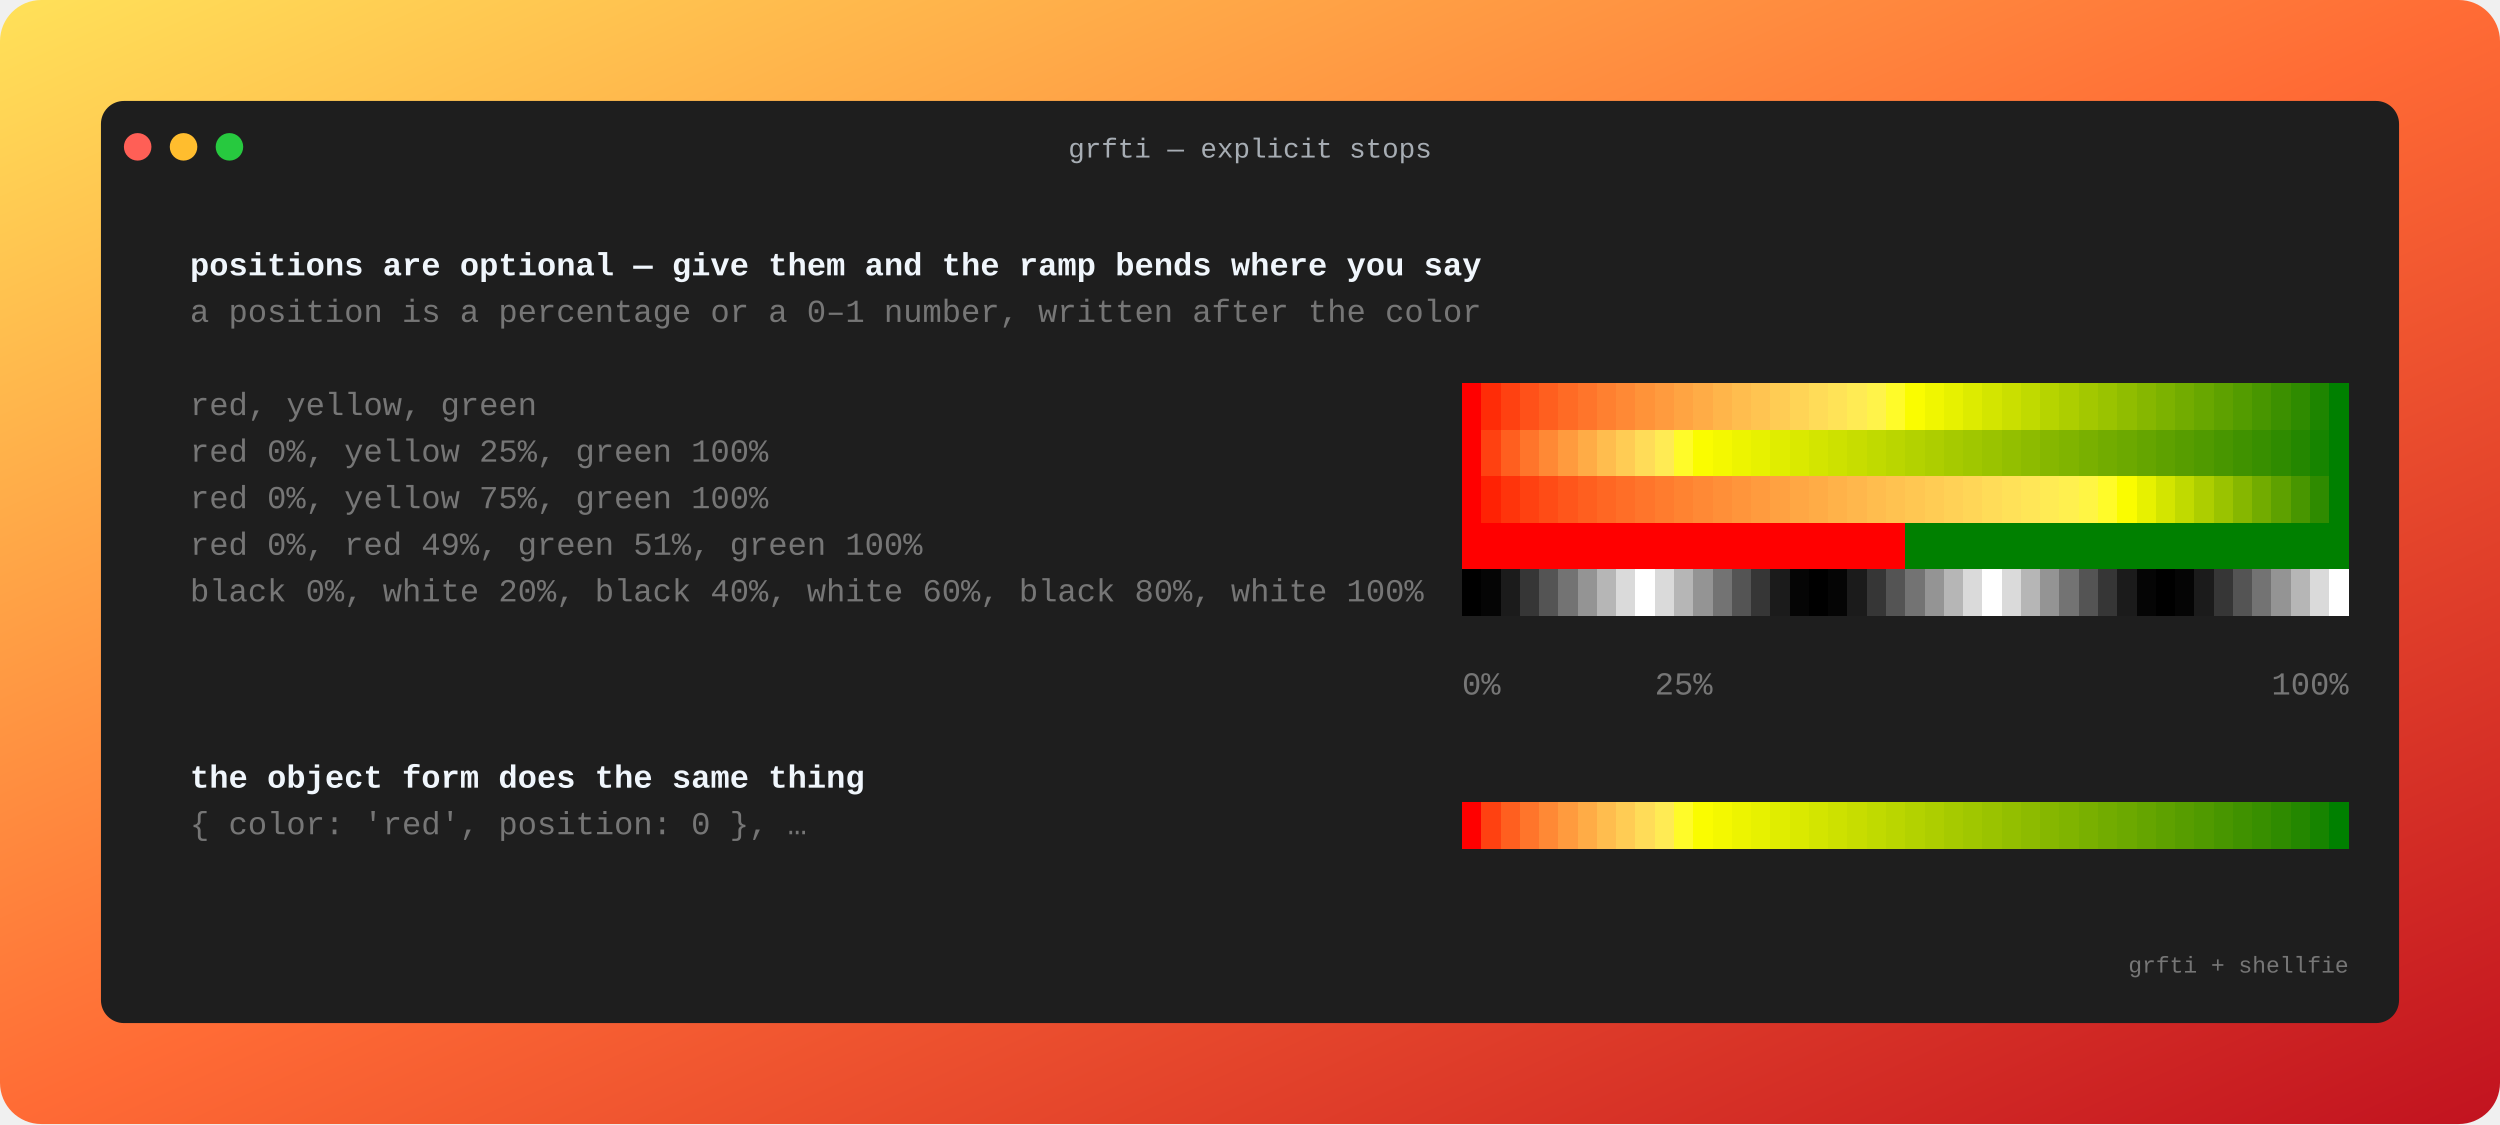
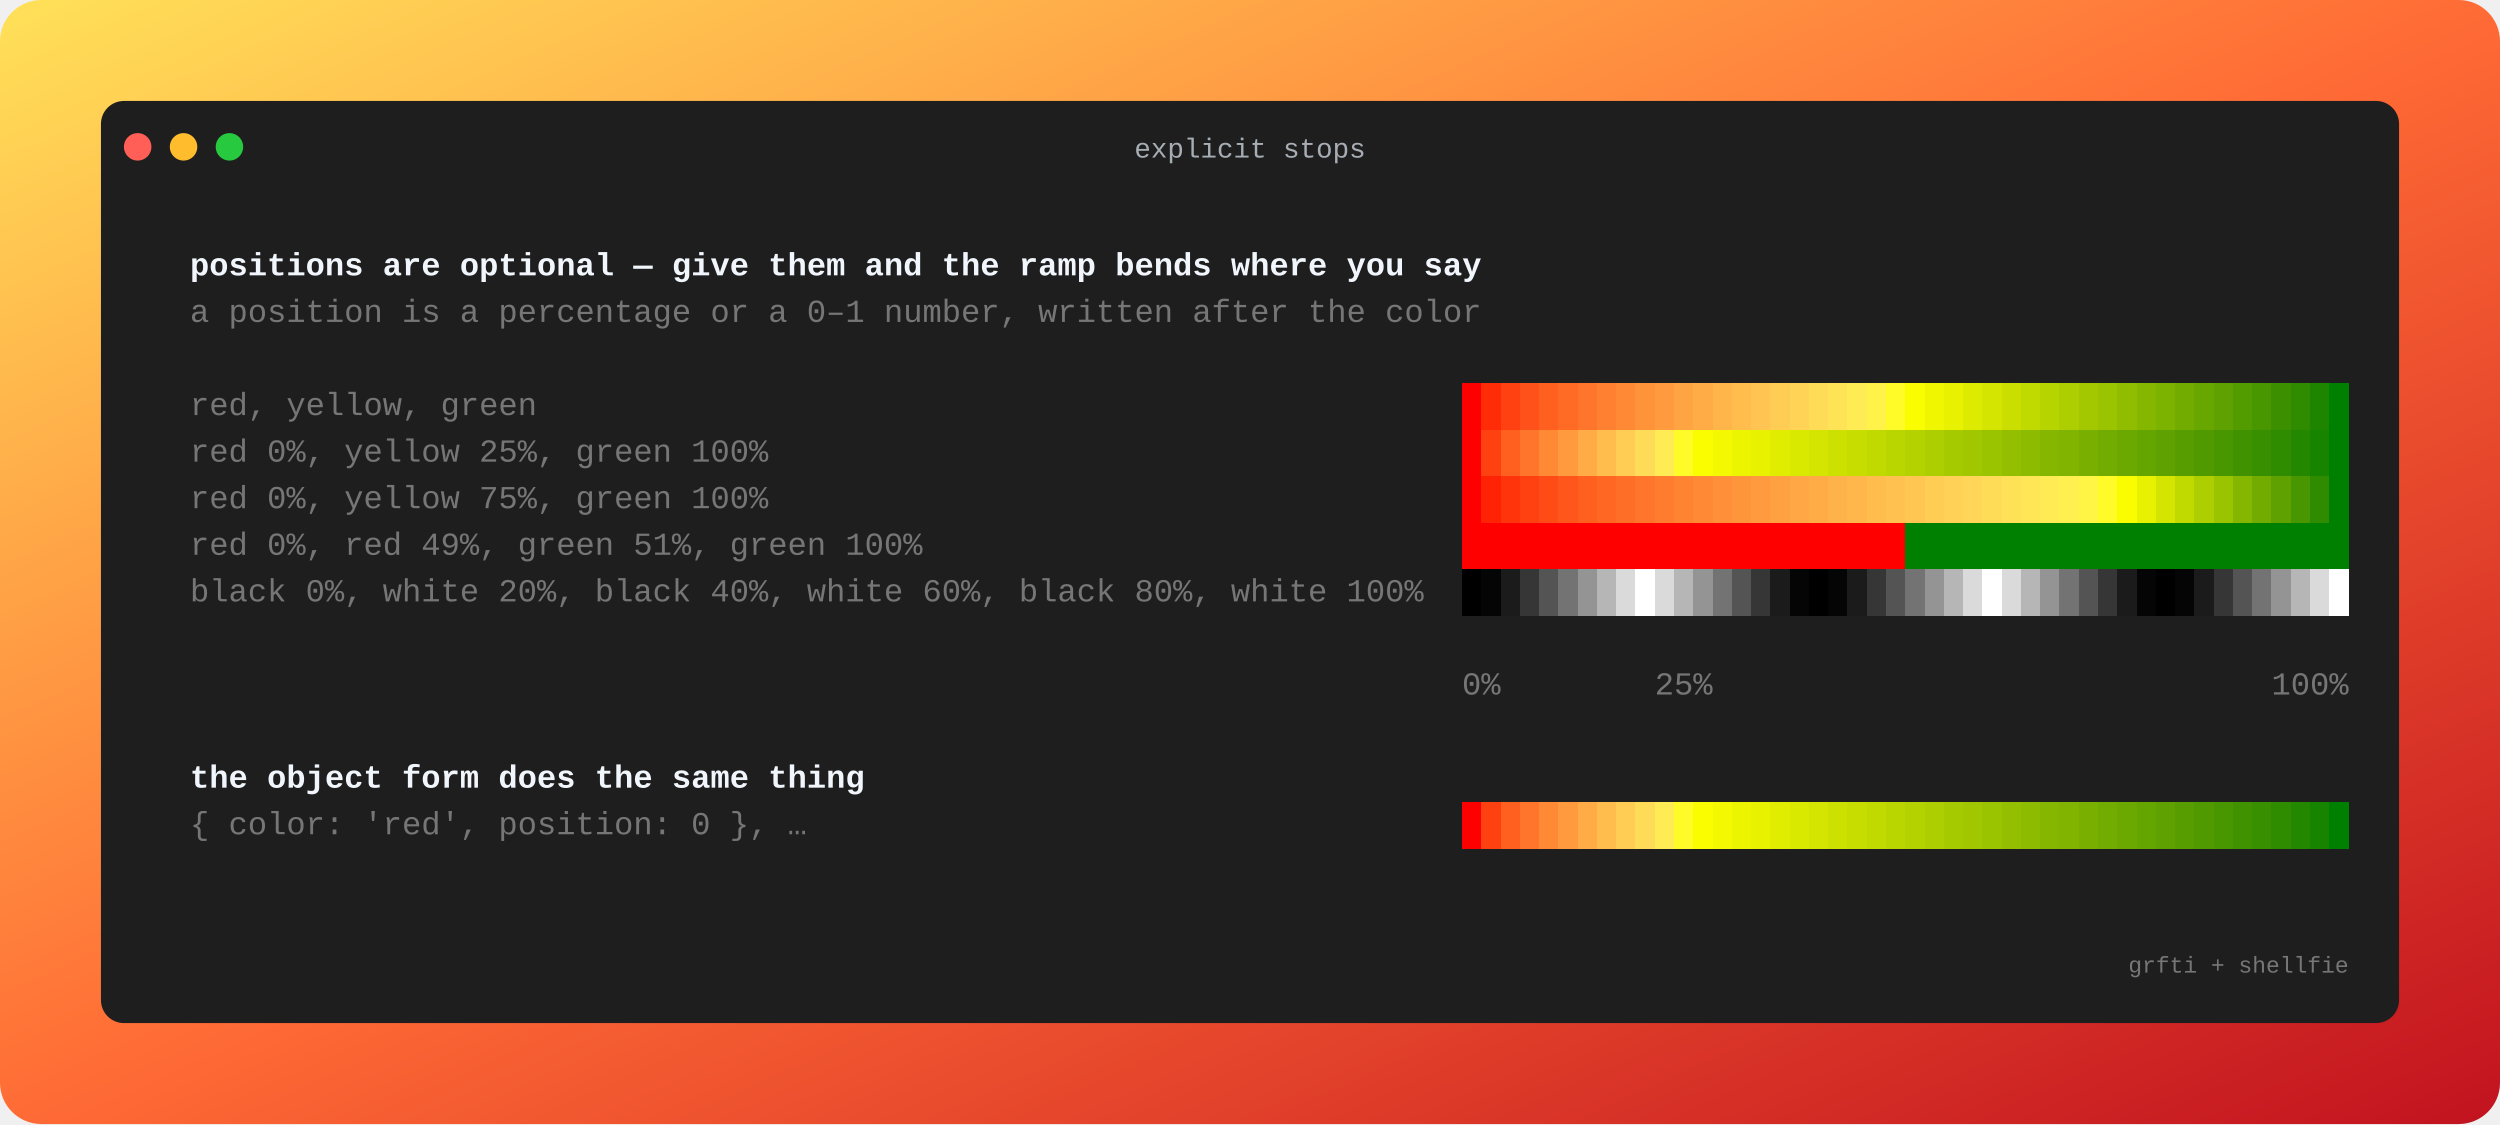
<svg xmlns="http://www.w3.org/2000/svg" viewBox="0 0 1089.6 489.9" width="1089.6" height="489.9">
  <defs>
    <linearGradient id="bg-gradient" x1="0%" y1="0%" x2="100%" y2="100%">
      <stop offset="0%" stop-color="#ffe259" />
      <stop offset="50%" stop-color="#ff6b35" />
      <stop offset="100%" stop-color="#c1121f" />
    </linearGradient>
  </defs>
  <rect x="0" y="0" width="1089.6" height="489.9" fill="url(#bg-gradient)" rx="18" ry="18" />
  <g transform="translate(44, 44)">
    <rect x="0" y="0" width="1001.6" height="401.9" fill="#1e1e1e" rx="10" ry="10" />
    <g class="title-bar">
      <circle cx="16" cy="20" r="6" fill="#ff5f56" />
      <circle cx="36" cy="20" r="6" fill="#ffbd2e" />
      <circle cx="56" cy="20" r="6" fill="#27c93f" />
-       <text x="500.8" y="24.67" fill="#c9d1d9" font-family="'SF Mono', 'Monaco', 'Menlo', 'Ubuntu Mono', 'Consolas', 'Courier New', monospace" font-size="12" text-anchor="middle" opacity="0.8">grfti — explicit stops</text>
+       <text x="500.8" y="24.67" fill="#c9d1d9" font-family="'SF Mono', 'Monaco', 'Menlo', 'Ubuntu Mono', 'Consolas', 'Courier New', monospace" font-size="12" text-anchor="middle" opacity="0.8">explicit stops</text>
    </g>
    <g class="glyphs">
      <rect x="593.2" y="122.9" width="8.4" height="20.3" fill="#ff0000" shape-rendering="crispEdges" />
      <rect x="601.6" y="122.9" width="8.4" height="20.3" fill="#ff2c07" shape-rendering="crispEdges" />
      <rect x="610" y="122.9" width="8.4" height="20.3" fill="#ff4111" shape-rendering="crispEdges" />
      <rect x="618.4" y="122.9" width="8.4" height="20.3" fill="#ff5119" shape-rendering="crispEdges" />
      <rect x="626.8" y="122.9" width="8.4" height="20.3" fill="#ff5f1f" shape-rendering="crispEdges" />
      <rect x="635.2" y="122.9" width="8.4" height="20.3" fill="#ff6b25" shape-rendering="crispEdges" />
      <rect x="643.6" y="122.9" width="8.4" height="20.3" fill="#ff752b" shape-rendering="crispEdges" />
      <rect x="652" y="122.9" width="8.4" height="20.3" fill="#ff8030" shape-rendering="crispEdges" />
      <rect x="660.4" y="122.9" width="8.4" height="20.3" fill="#ff8935" shape-rendering="crispEdges" />
      <rect x="668.8" y="122.9" width="8.4" height="20.3" fill="#ff9339" shape-rendering="crispEdges" />
      <rect x="677.2" y="122.9" width="8.4" height="20.3" fill="#ff9b3e" shape-rendering="crispEdges" />
      <rect x="685.6" y="122.9" width="8.4" height="20.3" fill="#ffa442" shape-rendering="crispEdges" />
      <rect x="694" y="122.9" width="8.4" height="20.3" fill="#ffac46" shape-rendering="crispEdges" />
      <rect x="702.4" y="122.9" width="8.4" height="20.3" fill="#ffb54a" shape-rendering="crispEdges" />
      <rect x="710.8" y="122.9" width="8.4" height="20.3" fill="#ffbd4e" shape-rendering="crispEdges" />
      <rect x="719.2" y="122.9" width="8.4" height="20.3" fill="#ffc451" shape-rendering="crispEdges" />
      <rect x="727.6" y="122.9" width="8.4" height="20.3" fill="#ffcc54" shape-rendering="crispEdges" />
      <rect x="736" y="122.9" width="8.4" height="20.3" fill="#ffd456" shape-rendering="crispEdges" />
      <rect x="744.4" y="122.9" width="8.4" height="20.3" fill="#ffdc58" shape-rendering="crispEdges" />
      <rect x="752.8" y="122.9" width="8.4" height="20.3" fill="#ffe357" shape-rendering="crispEdges" />
      <rect x="761.2" y="122.9" width="8.4" height="20.3" fill="#ffeb54" shape-rendering="crispEdges" />
      <rect x="769.6" y="122.9" width="8.4" height="20.3" fill="#fff34a" shape-rendering="crispEdges" />
      <rect x="778" y="122.9" width="8.4" height="20.3" fill="#fffb29" shape-rendering="crispEdges" />
      <rect x="786.4" y="122.9" width="8.4" height="20.3" fill="#fafc00" shape-rendering="crispEdges" />
      <rect x="794.8" y="122.9" width="8.4" height="20.3" fill="#f0f600" shape-rendering="crispEdges" />
      <rect x="803.2" y="122.9" width="8.4" height="20.3" fill="#e7f100" shape-rendering="crispEdges" />
      <rect x="811.6" y="122.9" width="8.4" height="20.3" fill="#ddeb00" shape-rendering="crispEdges" />
      <rect x="820" y="122.9" width="8.4" height="20.3" fill="#d3e500" shape-rendering="crispEdges" />
      <rect x="828.4" y="122.9" width="8.4" height="20.3" fill="#cadf00" shape-rendering="crispEdges" />
      <rect x="836.8" y="122.9" width="8.4" height="20.3" fill="#c0da00" shape-rendering="crispEdges" />
      <rect x="845.2" y="122.9" width="8.4" height="20.3" fill="#b6d400" shape-rendering="crispEdges" />
      <rect x="853.6" y="122.9" width="8.4" height="20.3" fill="#adce00" shape-rendering="crispEdges" />
      <rect x="862" y="122.9" width="8.4" height="20.3" fill="#a3c800" shape-rendering="crispEdges" />
      <rect x="870.4" y="122.9" width="8.4" height="20.3" fill="#9ac300" shape-rendering="crispEdges" />
      <rect x="878.8" y="122.9" width="8.4" height="20.3" fill="#90bd00" shape-rendering="crispEdges" />
      <rect x="887.2" y="122.9" width="8.4" height="20.3" fill="#86b700" shape-rendering="crispEdges" />
      <rect x="895.6" y="122.9" width="8.4" height="20.3" fill="#7cb200" shape-rendering="crispEdges" />
      <rect x="904" y="122.9" width="8.4" height="20.3" fill="#72ac00" shape-rendering="crispEdges" />
      <rect x="912.4" y="122.9" width="8.4" height="20.3" fill="#68a700" shape-rendering="crispEdges" />
      <rect x="920.8" y="122.9" width="8.4" height="20.3" fill="#5ea100" shape-rendering="crispEdges" />
      <rect x="929.2" y="122.9" width="8.4" height="20.3" fill="#539c00" shape-rendering="crispEdges" />
      <rect x="937.6" y="122.9" width="8.4" height="20.3" fill="#489600" shape-rendering="crispEdges" />
      <rect x="946" y="122.9" width="8.4" height="20.3" fill="#3c9000" shape-rendering="crispEdges" />
      <rect x="954.4" y="122.9" width="8.4" height="20.3" fill="#2f8b00" shape-rendering="crispEdges" />
      <rect x="962.8" y="122.9" width="8.4" height="20.3" fill="#1e8500" shape-rendering="crispEdges" />
      <rect x="971.2" y="122.9" width="8.4" height="20.3" fill="#008000" shape-rendering="crispEdges" />
      <rect x="593.2" y="143.2" width="8.4" height="20.3" fill="#ff0000" shape-rendering="crispEdges" />
      <rect x="601.6" y="143.2" width="8.4" height="20.3" fill="#ff4111" shape-rendering="crispEdges" />
      <rect x="610" y="143.2" width="8.4" height="20.3" fill="#ff5f1f" shape-rendering="crispEdges" />
      <rect x="618.4" y="143.2" width="8.4" height="20.3" fill="#ff752b" shape-rendering="crispEdges" />
      <rect x="626.8" y="143.2" width="8.4" height="20.3" fill="#ff8935" shape-rendering="crispEdges" />
      <rect x="635.2" y="143.2" width="8.4" height="20.3" fill="#ff9b3e" shape-rendering="crispEdges" />
      <rect x="643.6" y="143.2" width="8.4" height="20.3" fill="#ffac46" shape-rendering="crispEdges" />
      <rect x="652" y="143.2" width="8.4" height="20.3" fill="#ffbd4e" shape-rendering="crispEdges" />
      <rect x="660.4" y="143.2" width="8.4" height="20.3" fill="#ffcc54" shape-rendering="crispEdges" />
      <rect x="668.8" y="143.2" width="8.4" height="20.3" fill="#ffdc58" shape-rendering="crispEdges" />
      <rect x="677.2" y="143.2" width="8.4" height="20.3" fill="#ffeb54" shape-rendering="crispEdges" />
      <rect x="685.6" y="143.2" width="8.4" height="20.3" fill="#fffb29" shape-rendering="crispEdges" />
      <rect x="694" y="143.2" width="8.4" height="20.3" fill="#fafc00" shape-rendering="crispEdges" />
      <rect x="702.4" y="143.2" width="8.4" height="20.3" fill="#f4f800" shape-rendering="crispEdges" />
      <rect x="710.8" y="143.2" width="8.4" height="20.3" fill="#edf400" shape-rendering="crispEdges" />
      <rect x="719.2" y="143.2" width="8.4" height="20.3" fill="#e7f100" shape-rendering="crispEdges" />
      <rect x="727.6" y="143.2" width="8.4" height="20.3" fill="#e0ed00" shape-rendering="crispEdges" />
      <rect x="736" y="143.2" width="8.4" height="20.3" fill="#dae900" shape-rendering="crispEdges" />
      <rect x="744.4" y="143.2" width="8.4" height="20.3" fill="#d3e500" shape-rendering="crispEdges" />
      <rect x="752.8" y="143.2" width="8.4" height="20.3" fill="#cde100" shape-rendering="crispEdges" />
      <rect x="761.2" y="143.2" width="8.4" height="20.3" fill="#c7dd00" shape-rendering="crispEdges" />
      <rect x="769.6" y="143.2" width="8.4" height="20.3" fill="#c0da00" shape-rendering="crispEdges" />
      <rect x="778" y="143.2" width="8.4" height="20.3" fill="#bad600" shape-rendering="crispEdges" />
      <rect x="786.4" y="143.2" width="8.4" height="20.3" fill="#b3d200" shape-rendering="crispEdges" />
      <rect x="794.8" y="143.2" width="8.4" height="20.3" fill="#adce00" shape-rendering="crispEdges" />
      <rect x="803.2" y="143.2" width="8.4" height="20.3" fill="#a6ca00" shape-rendering="crispEdges" />
      <rect x="811.6" y="143.2" width="8.4" height="20.3" fill="#a0c700" shape-rendering="crispEdges" />
      <rect x="820" y="143.2" width="8.4" height="20.3" fill="#9ac300" shape-rendering="crispEdges" />
      <rect x="828.4" y="143.2" width="8.4" height="20.3" fill="#93bf00" shape-rendering="crispEdges" />
      <rect x="836.8" y="143.2" width="8.4" height="20.3" fill="#8dbb00" shape-rendering="crispEdges" />
      <rect x="845.2" y="143.2" width="8.4" height="20.3" fill="#86b700" shape-rendering="crispEdges" />
      <rect x="853.6" y="143.2" width="8.4" height="20.3" fill="#80b400" shape-rendering="crispEdges" />
      <rect x="862" y="143.2" width="8.4" height="20.3" fill="#79b000" shape-rendering="crispEdges" />
      <rect x="870.4" y="143.2" width="8.4" height="20.3" fill="#72ac00" shape-rendering="crispEdges" />
      <rect x="878.8" y="143.2" width="8.4" height="20.3" fill="#6ca900" shape-rendering="crispEdges" />
      <rect x="887.2" y="143.2" width="8.4" height="20.3" fill="#65a500" shape-rendering="crispEdges" />
      <rect x="895.6" y="143.2" width="8.4" height="20.3" fill="#5ea100" shape-rendering="crispEdges" />
      <rect x="904" y="143.2" width="8.4" height="20.3" fill="#579d00" shape-rendering="crispEdges" />
      <rect x="912.4" y="143.2" width="8.4" height="20.3" fill="#509a00" shape-rendering="crispEdges" />
      <rect x="920.8" y="143.2" width="8.4" height="20.3" fill="#489600" shape-rendering="crispEdges" />
      <rect x="929.2" y="143.2" width="8.4" height="20.3" fill="#409200" shape-rendering="crispEdges" />
      <rect x="937.6" y="143.2" width="8.4" height="20.3" fill="#388f00" shape-rendering="crispEdges" />
      <rect x="946" y="143.2" width="8.4" height="20.3" fill="#2f8b00" shape-rendering="crispEdges" />
      <rect x="954.4" y="143.2" width="8.4" height="20.3" fill="#248700" shape-rendering="crispEdges" />
      <rect x="962.8" y="143.2" width="8.4" height="20.3" fill="#178400" shape-rendering="crispEdges" />
      <rect x="971.2" y="143.2" width="8.4" height="20.3" fill="#008000" shape-rendering="crispEdges" />
      <rect x="593.2" y="163.5" width="8.4" height="20.3" fill="#ff0000" shape-rendering="crispEdges" />
      <rect x="601.6" y="163.5" width="8.4" height="20.3" fill="#ff2204" shape-rendering="crispEdges" />
      <rect x="610" y="163.5" width="8.4" height="20.3" fill="#ff340b" shape-rendering="crispEdges" />
      <rect x="618.4" y="163.5" width="8.4" height="20.3" fill="#ff4111" shape-rendering="crispEdges" />
      <rect x="626.8" y="163.5" width="8.4" height="20.3" fill="#ff4c16" shape-rendering="crispEdges" />
      <rect x="635.2" y="163.5" width="8.4" height="20.3" fill="#ff561b" shape-rendering="crispEdges" />
      <rect x="643.6" y="163.5" width="8.4" height="20.3" fill="#ff5f1f" shape-rendering="crispEdges" />
      <rect x="652" y="163.5" width="8.4" height="20.3" fill="#ff6723" shape-rendering="crispEdges" />
      <rect x="660.4" y="163.5" width="8.4" height="20.3" fill="#ff6e27" shape-rendering="crispEdges" />
      <rect x="668.8" y="163.5" width="8.4" height="20.3" fill="#ff752b" shape-rendering="crispEdges" />
      <rect x="677.2" y="163.5" width="8.4" height="20.3" fill="#ff7c2e" shape-rendering="crispEdges" />
      <rect x="685.6" y="163.5" width="8.4" height="20.3" fill="#ff8331" shape-rendering="crispEdges" />
      <rect x="694" y="163.5" width="8.4" height="20.3" fill="#ff8935" shape-rendering="crispEdges" />
      <rect x="702.4" y="163.5" width="8.4" height="20.3" fill="#ff8f38" shape-rendering="crispEdges" />
      <rect x="710.8" y="163.5" width="8.4" height="20.3" fill="#ff953b" shape-rendering="crispEdges" />
      <rect x="719.2" y="163.5" width="8.4" height="20.3" fill="#ff9b3e" shape-rendering="crispEdges" />
      <rect x="727.6" y="163.5" width="8.4" height="20.3" fill="#ffa141" shape-rendering="crispEdges" />
      <rect x="736" y="163.5" width="8.4" height="20.3" fill="#ffa744" shape-rendering="crispEdges" />
      <rect x="744.4" y="163.5" width="8.4" height="20.3" fill="#ffac46" shape-rendering="crispEdges" />
      <rect x="752.8" y="163.5" width="8.4" height="20.3" fill="#ffb249" shape-rendering="crispEdges" />
      <rect x="761.2" y="163.5" width="8.4" height="20.3" fill="#ffb74c" shape-rendering="crispEdges" />
      <rect x="769.6" y="163.5" width="8.4" height="20.3" fill="#ffbd4e" shape-rendering="crispEdges" />
      <rect x="778" y="163.5" width="8.4" height="20.3" fill="#ffc250" shape-rendering="crispEdges" />
      <rect x="786.4" y="163.5" width="8.4" height="20.3" fill="#ffc752" shape-rendering="crispEdges" />
      <rect x="794.8" y="163.5" width="8.4" height="20.3" fill="#ffcc54" shape-rendering="crispEdges" />
      <rect x="803.2" y="163.5" width="8.4" height="20.3" fill="#ffd156" shape-rendering="crispEdges" />
      <rect x="811.6" y="163.5" width="8.4" height="20.3" fill="#ffd657" shape-rendering="crispEdges" />
      <rect x="820" y="163.5" width="8.4" height="20.3" fill="#ffdc58" shape-rendering="crispEdges" />
      <rect x="828.4" y="163.5" width="8.4" height="20.3" fill="#ffe158" shape-rendering="crispEdges" />
      <rect x="836.8" y="163.5" width="8.4" height="20.3" fill="#ffe657" shape-rendering="crispEdges" />
      <rect x="845.2" y="163.5" width="8.4" height="20.3" fill="#ffeb54" shape-rendering="crispEdges" />
      <rect x="853.6" y="163.5" width="8.4" height="20.3" fill="#fff04f" shape-rendering="crispEdges" />
      <rect x="862" y="163.5" width="8.4" height="20.3" fill="#fff544" shape-rendering="crispEdges" />
      <rect x="870.4" y="163.5" width="8.4" height="20.3" fill="#fffb29" shape-rendering="crispEdges" />
      <rect x="878.8" y="163.5" width="8.4" height="20.3" fill="#fafc00" shape-rendering="crispEdges" />
      <rect x="887.2" y="163.5" width="8.4" height="20.3" fill="#e7f100" shape-rendering="crispEdges" />
      <rect x="895.6" y="163.5" width="8.4" height="20.3" fill="#d3e500" shape-rendering="crispEdges" />
      <rect x="904" y="163.5" width="8.4" height="20.3" fill="#c0da00" shape-rendering="crispEdges" />
      <rect x="912.4" y="163.5" width="8.4" height="20.3" fill="#adce00" shape-rendering="crispEdges" />
      <rect x="920.8" y="163.5" width="8.4" height="20.3" fill="#9ac300" shape-rendering="crispEdges" />
      <rect x="929.2" y="163.5" width="8.4" height="20.3" fill="#86b700" shape-rendering="crispEdges" />
      <rect x="937.6" y="163.5" width="8.4" height="20.3" fill="#72ac00" shape-rendering="crispEdges" />
      <rect x="946" y="163.5" width="8.4" height="20.3" fill="#5ea100" shape-rendering="crispEdges" />
      <rect x="954.4" y="163.5" width="8.4" height="20.3" fill="#489600" shape-rendering="crispEdges" />
      <rect x="962.8" y="163.5" width="8.4" height="20.3" fill="#2f8b00" shape-rendering="crispEdges" />
      <rect x="971.2" y="163.5" width="8.4" height="20.3" fill="#008000" shape-rendering="crispEdges" />
      <rect x="593.2" y="183.8" width="8.4" height="20.3" fill="#ff0000" shape-rendering="crispEdges" />
      <rect x="601.6" y="183.8" width="8.4" height="20.3" fill="#ff0000" shape-rendering="crispEdges" />
      <rect x="610" y="183.8" width="8.4" height="20.3" fill="#ff0000" shape-rendering="crispEdges" />
      <rect x="618.4" y="183.8" width="8.4" height="20.3" fill="#ff0000" shape-rendering="crispEdges" />
      <rect x="626.8" y="183.8" width="8.4" height="20.3" fill="#ff0000" shape-rendering="crispEdges" />
      <rect x="635.2" y="183.8" width="8.4" height="20.3" fill="#ff0000" shape-rendering="crispEdges" />
      <rect x="643.6" y="183.8" width="8.4" height="20.3" fill="#ff0000" shape-rendering="crispEdges" />
      <rect x="652" y="183.8" width="8.4" height="20.3" fill="#ff0000" shape-rendering="crispEdges" />
      <rect x="660.4" y="183.8" width="8.4" height="20.3" fill="#ff0000" shape-rendering="crispEdges" />
      <rect x="668.8" y="183.8" width="8.4" height="20.3" fill="#ff0000" shape-rendering="crispEdges" />
      <rect x="677.2" y="183.8" width="8.4" height="20.3" fill="#ff0000" shape-rendering="crispEdges" />
      <rect x="685.6" y="183.8" width="8.4" height="20.3" fill="#ff0000" shape-rendering="crispEdges" />
      <rect x="694" y="183.8" width="8.4" height="20.3" fill="#ff0000" shape-rendering="crispEdges" />
      <rect x="702.4" y="183.8" width="8.4" height="20.3" fill="#ff0000" shape-rendering="crispEdges" />
      <rect x="710.8" y="183.8" width="8.4" height="20.3" fill="#ff0000" shape-rendering="crispEdges" />
      <rect x="719.2" y="183.8" width="8.4" height="20.3" fill="#ff0000" shape-rendering="crispEdges" />
      <rect x="727.6" y="183.8" width="8.4" height="20.3" fill="#ff0000" shape-rendering="crispEdges" />
      <rect x="736" y="183.8" width="8.4" height="20.3" fill="#ff0000" shape-rendering="crispEdges" />
      <rect x="744.4" y="183.8" width="8.4" height="20.3" fill="#ff0000" shape-rendering="crispEdges" />
      <rect x="752.8" y="183.8" width="8.4" height="20.3" fill="#ff0000" shape-rendering="crispEdges" />
      <rect x="761.2" y="183.8" width="8.4" height="20.3" fill="#ff0000" shape-rendering="crispEdges" />
      <rect x="769.6" y="183.8" width="8.4" height="20.3" fill="#ff0000" shape-rendering="crispEdges" />
      <rect x="778" y="183.8" width="8.4" height="20.3" fill="#ff0000" shape-rendering="crispEdges" />
      <rect x="786.4" y="183.8" width="8.4" height="20.3" fill="#008000" shape-rendering="crispEdges" />
      <rect x="794.8" y="183.8" width="8.4" height="20.3" fill="#008000" shape-rendering="crispEdges" />
      <rect x="803.2" y="183.8" width="8.4" height="20.3" fill="#008000" shape-rendering="crispEdges" />
      <rect x="811.6" y="183.8" width="8.4" height="20.3" fill="#008000" shape-rendering="crispEdges" />
      <rect x="820" y="183.8" width="8.4" height="20.3" fill="#008000" shape-rendering="crispEdges" />
      <rect x="828.4" y="183.8" width="8.4" height="20.3" fill="#008000" shape-rendering="crispEdges" />
      <rect x="836.8" y="183.8" width="8.4" height="20.3" fill="#008000" shape-rendering="crispEdges" />
      <rect x="845.2" y="183.8" width="8.4" height="20.3" fill="#008000" shape-rendering="crispEdges" />
      <rect x="853.6" y="183.8" width="8.4" height="20.3" fill="#008000" shape-rendering="crispEdges" />
      <rect x="862" y="183.8" width="8.4" height="20.3" fill="#008000" shape-rendering="crispEdges" />
      <rect x="870.4" y="183.8" width="8.4" height="20.3" fill="#008000" shape-rendering="crispEdges" />
      <rect x="878.8" y="183.8" width="8.4" height="20.3" fill="#008000" shape-rendering="crispEdges" />
      <rect x="887.2" y="183.8" width="8.4" height="20.3" fill="#008000" shape-rendering="crispEdges" />
      <rect x="895.6" y="183.8" width="8.4" height="20.3" fill="#008000" shape-rendering="crispEdges" />
      <rect x="904" y="183.8" width="8.4" height="20.3" fill="#008000" shape-rendering="crispEdges" />
      <rect x="912.4" y="183.8" width="8.4" height="20.3" fill="#008000" shape-rendering="crispEdges" />
      <rect x="920.8" y="183.8" width="8.4" height="20.3" fill="#008000" shape-rendering="crispEdges" />
      <rect x="929.2" y="183.8" width="8.4" height="20.3" fill="#008000" shape-rendering="crispEdges" />
      <rect x="937.6" y="183.8" width="8.4" height="20.3" fill="#008000" shape-rendering="crispEdges" />
      <rect x="946" y="183.8" width="8.4" height="20.3" fill="#008000" shape-rendering="crispEdges" />
      <rect x="954.4" y="183.8" width="8.4" height="20.3" fill="#008000" shape-rendering="crispEdges" />
      <rect x="962.8" y="183.8" width="8.4" height="20.3" fill="#008000" shape-rendering="crispEdges" />
      <rect x="971.2" y="183.8" width="8.4" height="20.3" fill="#008000" shape-rendering="crispEdges" />
      <rect x="593.2" y="204.1" width="8.4" height="20.3" fill="#000000" shape-rendering="crispEdges" />
      <rect x="601.6" y="204.1" width="8.4" height="20.3" fill="#050505" shape-rendering="crispEdges" />
      <rect x="610" y="204.1" width="8.4" height="20.3" fill="#1b1b1b" shape-rendering="crispEdges" />
      <rect x="618.4" y="204.1" width="8.4" height="20.3" fill="#363636" shape-rendering="crispEdges" />
      <rect x="626.8" y="204.1" width="8.4" height="20.3" fill="#545454" shape-rendering="crispEdges" />
      <rect x="635.2" y="204.1" width="8.4" height="20.3" fill="#737373" shape-rendering="crispEdges" />
      <rect x="643.6" y="204.1" width="8.4" height="20.3" fill="#949494" shape-rendering="crispEdges" />
      <rect x="652" y="204.1" width="8.4" height="20.3" fill="#b6b6b6" shape-rendering="crispEdges" />
      <rect x="660.4" y="204.1" width="8.4" height="20.3" fill="#dadada" shape-rendering="crispEdges" />
      <rect x="668.8" y="204.1" width="8.4" height="20.3" fill="#ffffff" shape-rendering="crispEdges" />
      <rect x="677.2" y="204.1" width="8.4" height="20.3" fill="#dadada" shape-rendering="crispEdges" />
      <rect x="685.6" y="204.1" width="8.4" height="20.3" fill="#b6b6b6" shape-rendering="crispEdges" />
      <rect x="694" y="204.1" width="8.4" height="20.3" fill="#949494" shape-rendering="crispEdges" />
      <rect x="702.4" y="204.1" width="8.4" height="20.3" fill="#737373" shape-rendering="crispEdges" />
      <rect x="710.8" y="204.1" width="8.4" height="20.3" fill="#545454" shape-rendering="crispEdges" />
      <rect x="719.2" y="204.1" width="8.4" height="20.3" fill="#363636" shape-rendering="crispEdges" />
      <rect x="727.6" y="204.1" width="8.4" height="20.3" fill="#1b1b1b" shape-rendering="crispEdges" />
      <rect x="736" y="204.1" width="8.4" height="20.3" fill="#050505" shape-rendering="crispEdges" />
      <rect x="744.4" y="204.1" width="8.4" height="20.3" fill="#000000" shape-rendering="crispEdges" />
      <rect x="752.8" y="204.1" width="8.4" height="20.3" fill="#050505" shape-rendering="crispEdges" />
      <rect x="761.2" y="204.1" width="8.4" height="20.3" fill="#1b1b1b" shape-rendering="crispEdges" />
      <rect x="769.6" y="204.1" width="8.4" height="20.3" fill="#363636" shape-rendering="crispEdges" />
      <rect x="778" y="204.1" width="8.4" height="20.3" fill="#545454" shape-rendering="crispEdges" />
      <rect x="786.4" y="204.1" width="8.4" height="20.3" fill="#737373" shape-rendering="crispEdges" />
      <rect x="794.8" y="204.1" width="8.4" height="20.3" fill="#949494" shape-rendering="crispEdges" />
      <rect x="803.2" y="204.1" width="8.4" height="20.3" fill="#b6b6b6" shape-rendering="crispEdges" />
      <rect x="811.6" y="204.1" width="8.4" height="20.3" fill="#dadada" shape-rendering="crispEdges" />
      <rect x="820" y="204.1" width="8.4" height="20.3" fill="#ffffff" shape-rendering="crispEdges" />
      <rect x="828.4" y="204.1" width="8.4" height="20.3" fill="#dadada" shape-rendering="crispEdges" />
      <rect x="836.8" y="204.1" width="8.4" height="20.3" fill="#b6b6b6" shape-rendering="crispEdges" />
      <rect x="845.2" y="204.1" width="8.4" height="20.3" fill="#949494" shape-rendering="crispEdges" />
      <rect x="853.6" y="204.1" width="8.4" height="20.3" fill="#737373" shape-rendering="crispEdges" />
      <rect x="862" y="204.1" width="8.4" height="20.3" fill="#545454" shape-rendering="crispEdges" />
      <rect x="870.4" y="204.1" width="8.4" height="20.3" fill="#363636" shape-rendering="crispEdges" />
      <rect x="878.8" y="204.1" width="8.4" height="20.3" fill="#1b1b1b" shape-rendering="crispEdges" />
      <rect x="887.2" y="204.1" width="8.4" height="20.3" fill="#050505" shape-rendering="crispEdges" />
      <rect x="895.6" y="204.1" width="8.4" height="20.3" fill="#000000" shape-rendering="crispEdges" />
      <rect x="904" y="204.1" width="8.4" height="20.3" fill="#050505" shape-rendering="crispEdges" />
      <rect x="912.4" y="204.1" width="8.4" height="20.3" fill="#1b1b1b" shape-rendering="crispEdges" />
      <rect x="920.8" y="204.1" width="8.4" height="20.3" fill="#363636" shape-rendering="crispEdges" />
      <rect x="929.2" y="204.1" width="8.4" height="20.3" fill="#545454" shape-rendering="crispEdges" />
      <rect x="937.6" y="204.1" width="8.4" height="20.3" fill="#737373" shape-rendering="crispEdges" />
      <rect x="946" y="204.1" width="8.4" height="20.3" fill="#949494" shape-rendering="crispEdges" />
      <rect x="954.4" y="204.1" width="8.4" height="20.3" fill="#b6b6b6" shape-rendering="crispEdges" />
      <rect x="962.8" y="204.1" width="8.4" height="20.3" fill="#dadada" shape-rendering="crispEdges" />
      <rect x="971.2" y="204.1" width="8.4" height="20.3" fill="#ffffff" shape-rendering="crispEdges" />
      <rect x="593.2" y="305.6" width="8.4" height="20.3" fill="#ff0000" shape-rendering="crispEdges" />
      <rect x="601.6" y="305.6" width="8.4" height="20.3" fill="#ff4111" shape-rendering="crispEdges" />
      <rect x="610" y="305.6" width="8.4" height="20.3" fill="#ff5f1f" shape-rendering="crispEdges" />
      <rect x="618.4" y="305.6" width="8.4" height="20.3" fill="#ff752b" shape-rendering="crispEdges" />
      <rect x="626.8" y="305.6" width="8.4" height="20.3" fill="#ff8935" shape-rendering="crispEdges" />
      <rect x="635.2" y="305.6" width="8.4" height="20.3" fill="#ff9b3e" shape-rendering="crispEdges" />
      <rect x="643.6" y="305.6" width="8.4" height="20.3" fill="#ffac46" shape-rendering="crispEdges" />
      <rect x="652" y="305.6" width="8.4" height="20.3" fill="#ffbd4e" shape-rendering="crispEdges" />
      <rect x="660.4" y="305.6" width="8.4" height="20.3" fill="#ffcc54" shape-rendering="crispEdges" />
      <rect x="668.8" y="305.6" width="8.4" height="20.3" fill="#ffdc58" shape-rendering="crispEdges" />
      <rect x="677.2" y="305.6" width="8.4" height="20.3" fill="#ffeb54" shape-rendering="crispEdges" />
      <rect x="685.6" y="305.6" width="8.4" height="20.3" fill="#fffb29" shape-rendering="crispEdges" />
      <rect x="694" y="305.6" width="8.4" height="20.3" fill="#fafc00" shape-rendering="crispEdges" />
      <rect x="702.4" y="305.6" width="8.4" height="20.3" fill="#f4f800" shape-rendering="crispEdges" />
      <rect x="710.8" y="305.6" width="8.4" height="20.3" fill="#edf400" shape-rendering="crispEdges" />
      <rect x="719.2" y="305.6" width="8.4" height="20.3" fill="#e7f100" shape-rendering="crispEdges" />
      <rect x="727.6" y="305.6" width="8.4" height="20.3" fill="#e0ed00" shape-rendering="crispEdges" />
      <rect x="736" y="305.6" width="8.4" height="20.3" fill="#dae900" shape-rendering="crispEdges" />
      <rect x="744.4" y="305.6" width="8.4" height="20.3" fill="#d3e500" shape-rendering="crispEdges" />
      <rect x="752.8" y="305.6" width="8.4" height="20.3" fill="#cde100" shape-rendering="crispEdges" />
      <rect x="761.2" y="305.6" width="8.4" height="20.3" fill="#c7dd00" shape-rendering="crispEdges" />
      <rect x="769.6" y="305.6" width="8.4" height="20.3" fill="#c0da00" shape-rendering="crispEdges" />
      <rect x="778" y="305.6" width="8.4" height="20.3" fill="#bad600" shape-rendering="crispEdges" />
      <rect x="786.4" y="305.6" width="8.4" height="20.3" fill="#b3d200" shape-rendering="crispEdges" />
      <rect x="794.8" y="305.6" width="8.4" height="20.3" fill="#adce00" shape-rendering="crispEdges" />
      <rect x="803.2" y="305.6" width="8.4" height="20.3" fill="#a6ca00" shape-rendering="crispEdges" />
      <rect x="811.6" y="305.6" width="8.4" height="20.3" fill="#a0c700" shape-rendering="crispEdges" />
      <rect x="820" y="305.6" width="8.4" height="20.3" fill="#9ac300" shape-rendering="crispEdges" />
      <rect x="828.4" y="305.6" width="8.4" height="20.3" fill="#93bf00" shape-rendering="crispEdges" />
      <rect x="836.8" y="305.6" width="8.4" height="20.3" fill="#8dbb00" shape-rendering="crispEdges" />
      <rect x="845.2" y="305.6" width="8.4" height="20.3" fill="#86b700" shape-rendering="crispEdges" />
      <rect x="853.6" y="305.6" width="8.4" height="20.3" fill="#80b400" shape-rendering="crispEdges" />
      <rect x="862" y="305.6" width="8.4" height="20.3" fill="#79b000" shape-rendering="crispEdges" />
      <rect x="870.4" y="305.6" width="8.4" height="20.3" fill="#72ac00" shape-rendering="crispEdges" />
      <rect x="878.8" y="305.6" width="8.4" height="20.3" fill="#6ca900" shape-rendering="crispEdges" />
      <rect x="887.2" y="305.6" width="8.4" height="20.3" fill="#65a500" shape-rendering="crispEdges" />
      <rect x="895.6" y="305.6" width="8.4" height="20.3" fill="#5ea100" shape-rendering="crispEdges" />
      <rect x="904" y="305.6" width="8.4" height="20.3" fill="#579d00" shape-rendering="crispEdges" />
      <rect x="912.4" y="305.6" width="8.4" height="20.3" fill="#509a00" shape-rendering="crispEdges" />
      <rect x="920.8" y="305.6" width="8.4" height="20.3" fill="#489600" shape-rendering="crispEdges" />
      <rect x="929.2" y="305.6" width="8.4" height="20.3" fill="#409200" shape-rendering="crispEdges" />
      <rect x="937.6" y="305.6" width="8.4" height="20.3" fill="#388f00" shape-rendering="crispEdges" />
      <rect x="946" y="305.6" width="8.4" height="20.3" fill="#2f8b00" shape-rendering="crispEdges" />
      <rect x="954.4" y="305.6" width="8.4" height="20.3" fill="#248700" shape-rendering="crispEdges" />
      <rect x="962.8" y="305.6" width="8.4" height="20.3" fill="#178400" shape-rendering="crispEdges" />
      <rect x="971.2" y="305.6" width="8.4" height="20.3" fill="#008000" shape-rendering="crispEdges" />
    </g>
    <g class="text">
      <text y="76" font-family="'SF Mono', 'Monaco', 'Menlo', 'Ubuntu Mono', 'Consolas', 'Courier New', monospace" font-size="14" xml:space="preserve">
        <tspan x="22" fill="#f0f6fc" font-weight="bold">  positions are optional — give them and the ramp bends where you say</tspan>
      </text>
      <text y="96.3" font-family="'SF Mono', 'Monaco', 'Menlo', 'Ubuntu Mono', 'Consolas', 'Courier New', monospace" font-size="14" xml:space="preserve">
        <tspan x="22" fill="#c9d1d9">  </tspan>
        <tspan x="38.8" fill="#767676">a position is a percentage or a 0–1 number, written after the color</tspan>
      </text>
      <text y="136.9" font-family="'SF Mono', 'Monaco', 'Menlo', 'Ubuntu Mono', 'Consolas', 'Courier New', monospace" font-size="14" xml:space="preserve">
        <tspan x="22" fill="#c9d1d9">  </tspan>
        <tspan x="38.8" fill="#767676">red, yellow, green                                              </tspan>
        <tspan x="576.4" fill="#c9d1d9">  </tspan>
      </text>
      <text y="157.2" font-family="'SF Mono', 'Monaco', 'Menlo', 'Ubuntu Mono', 'Consolas', 'Courier New', monospace" font-size="14" xml:space="preserve">
        <tspan x="22" fill="#c9d1d9">  </tspan>
        <tspan x="38.8" fill="#767676">red 0%, yellow 25%, green 100%                                  </tspan>
        <tspan x="576.4" fill="#c9d1d9">  </tspan>
      </text>
      <text y="177.5" font-family="'SF Mono', 'Monaco', 'Menlo', 'Ubuntu Mono', 'Consolas', 'Courier New', monospace" font-size="14" xml:space="preserve">
        <tspan x="22" fill="#c9d1d9">  </tspan>
        <tspan x="38.8" fill="#767676">red 0%, yellow 75%, green 100%                                  </tspan>
        <tspan x="576.4" fill="#c9d1d9">  </tspan>
      </text>
      <text y="197.8" font-family="'SF Mono', 'Monaco', 'Menlo', 'Ubuntu Mono', 'Consolas', 'Courier New', monospace" font-size="14" xml:space="preserve">
        <tspan x="22" fill="#c9d1d9">  </tspan>
        <tspan x="38.8" fill="#767676">red 0%, red 49%, green 51%, green 100%                          </tspan>
        <tspan x="576.4" fill="#c9d1d9">  </tspan>
      </text>
      <text y="218.1" font-family="'SF Mono', 'Monaco', 'Menlo', 'Ubuntu Mono', 'Consolas', 'Courier New', monospace" font-size="14" xml:space="preserve">
        <tspan x="22" fill="#c9d1d9">  </tspan>
        <tspan x="38.8" fill="#767676">black 0%, white 20%, black 40%, white 60%, black 80%, white 100%</tspan>
        <tspan x="576.4" fill="#c9d1d9">  </tspan>
      </text>
      <text y="258.7" font-family="'SF Mono', 'Monaco', 'Menlo', 'Ubuntu Mono', 'Consolas', 'Courier New', monospace" font-size="14" xml:space="preserve">
        <tspan x="22" fill="#c9d1d9">                                                                    </tspan>
        <tspan x="593.2" fill="#767676">0%</tspan>
        <tspan x="610" fill="#c9d1d9">        </tspan>
        <tspan x="677.2" fill="#767676">25%</tspan>
        <tspan x="702.4" fill="#c9d1d9">                             </tspan>
        <tspan x="946" fill="#767676">100%</tspan>
      </text>
      <text y="299.3" font-family="'SF Mono', 'Monaco', 'Menlo', 'Ubuntu Mono', 'Consolas', 'Courier New', monospace" font-size="14" xml:space="preserve">
        <tspan x="22" fill="#f0f6fc" font-weight="bold">  the object form does the same thing</tspan>
      </text>
      <text y="319.6" font-family="'SF Mono', 'Monaco', 'Menlo', 'Ubuntu Mono', 'Consolas', 'Courier New', monospace" font-size="14" xml:space="preserve">
        <tspan x="22" fill="#c9d1d9">  </tspan>
        <tspan x="38.8" fill="#767676">{ color: 'red', position: 0 }, …                                </tspan>
        <tspan x="576.4" fill="#c9d1d9">  </tspan>
      </text>
    </g>
    <text y="379.9" font-family="'SF Mono', 'Monaco', 'Menlo', 'Ubuntu Mono', 'Consolas', 'Courier New', monospace" font-size="10" xml:space="preserve">
      <tspan x="883.6" fill="#767676">grfti + shellfie</tspan>
    </text>
  </g>
</svg>
